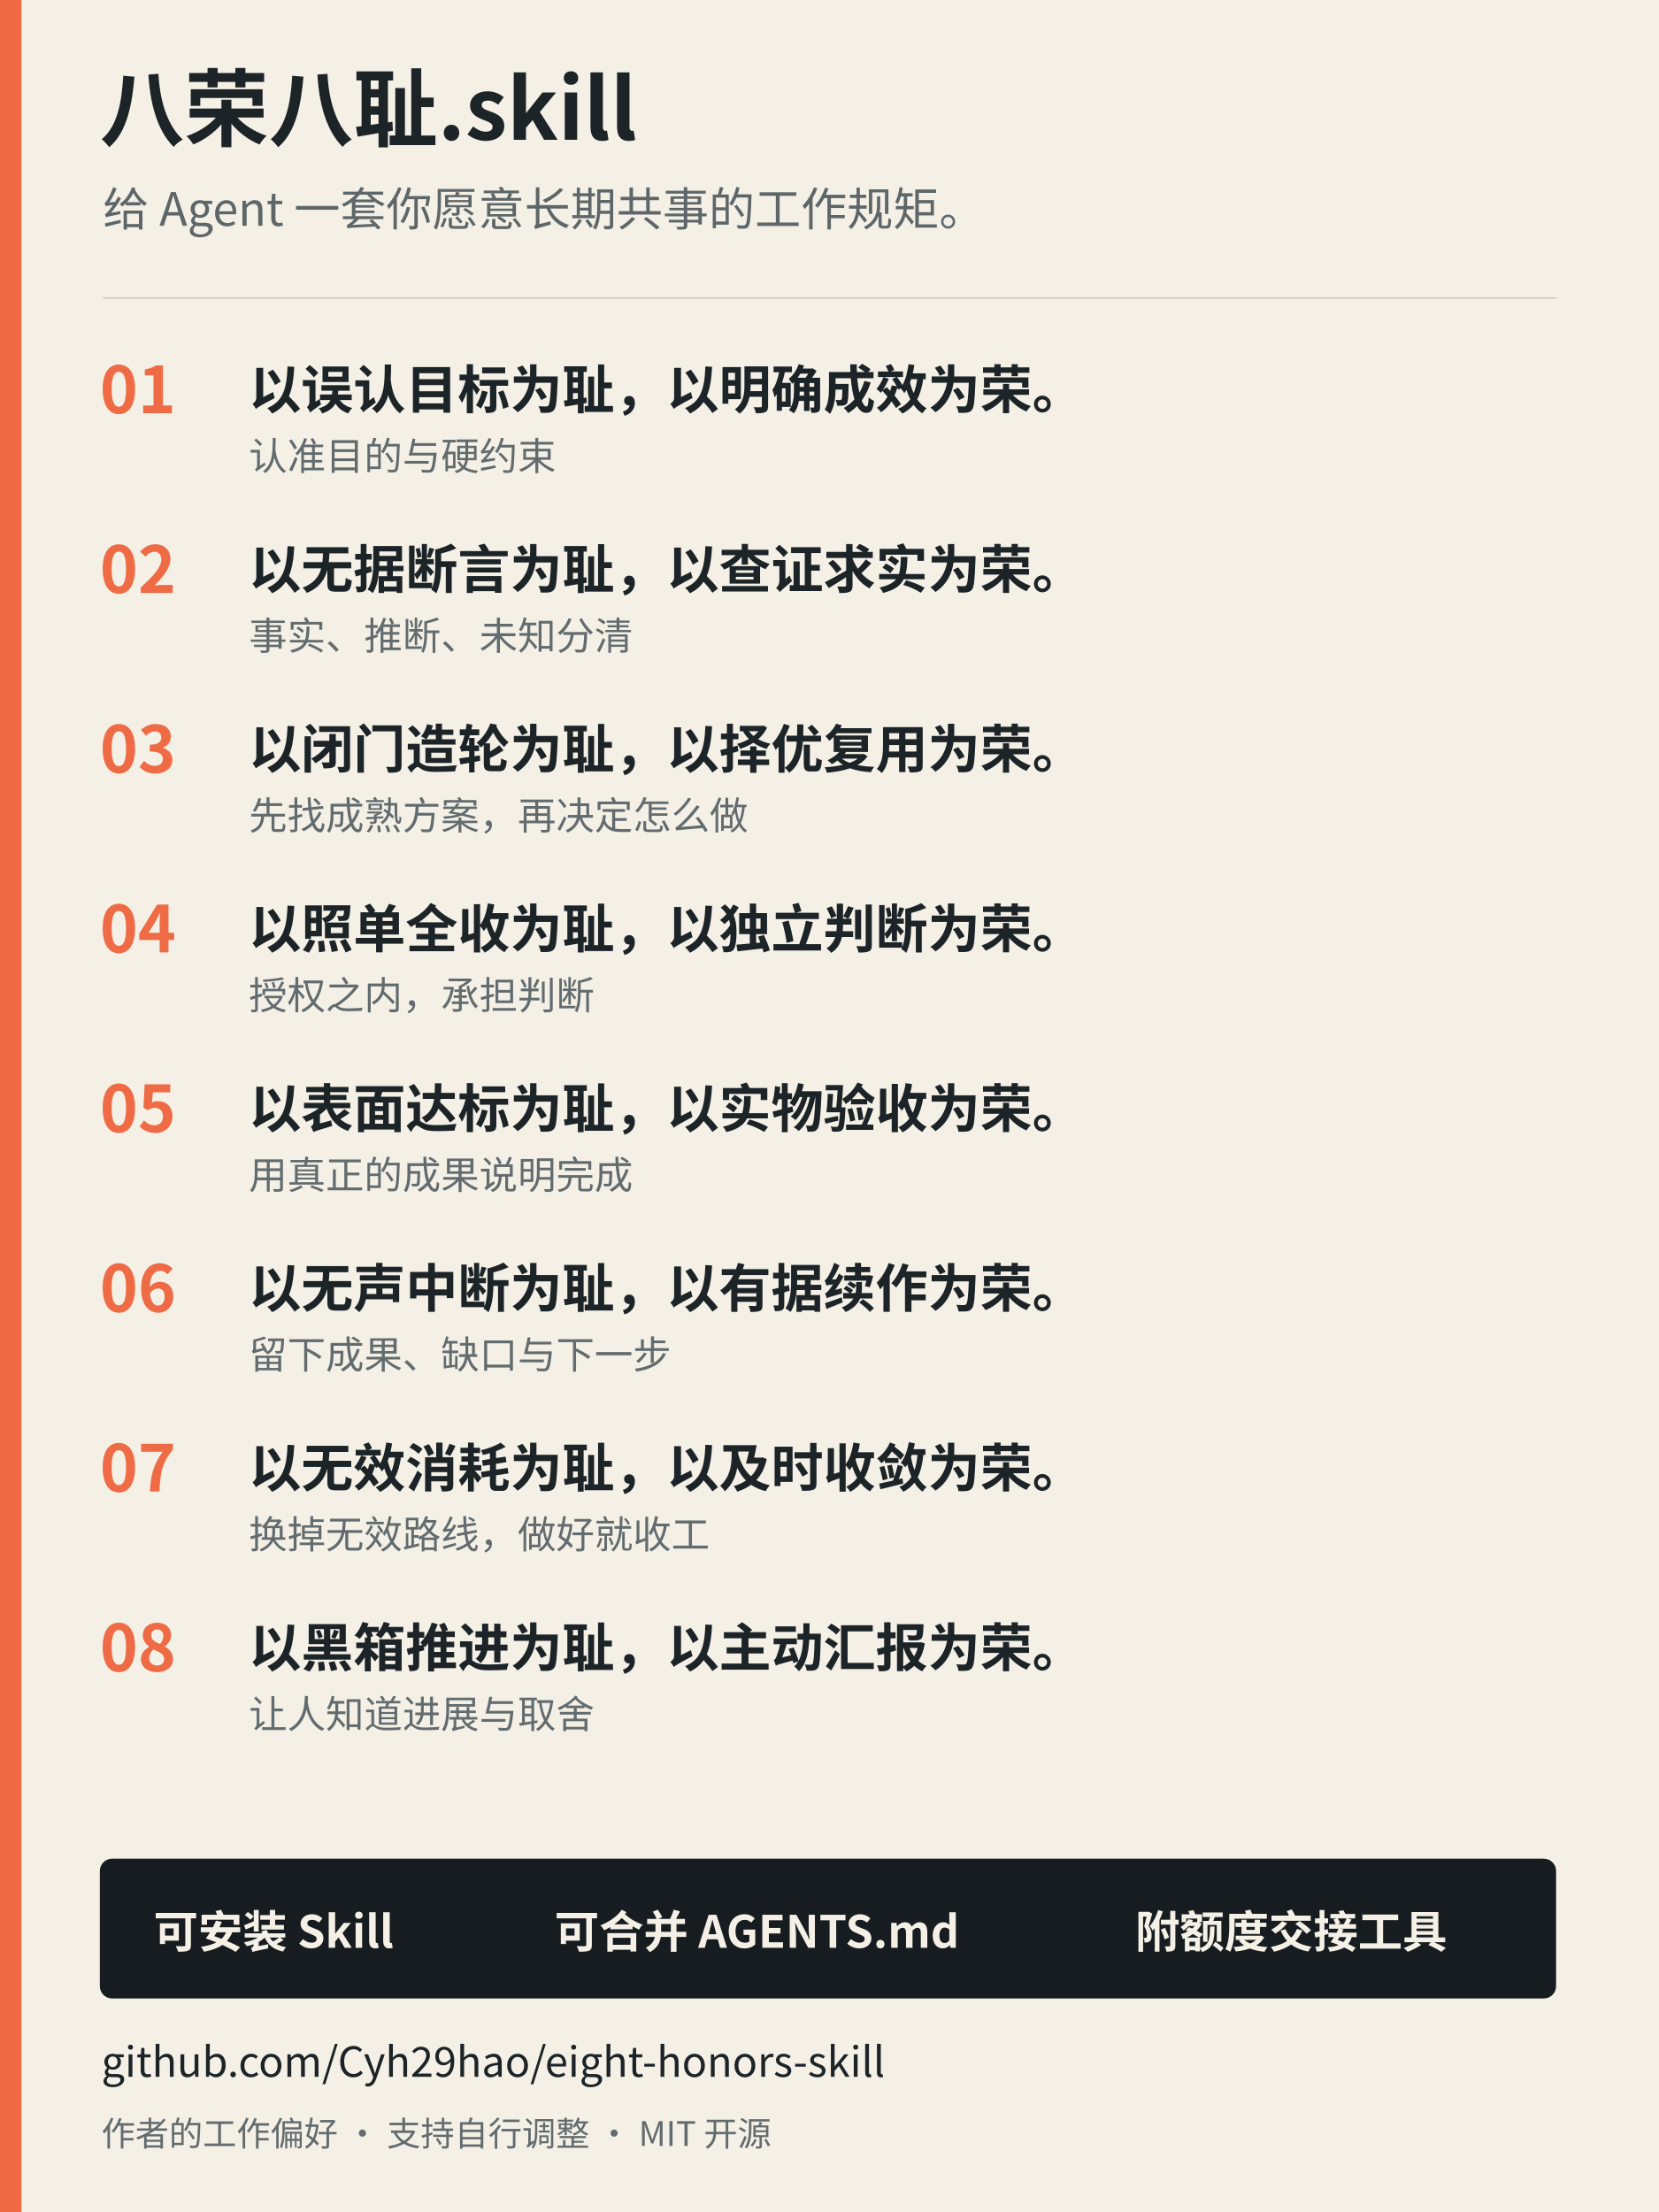
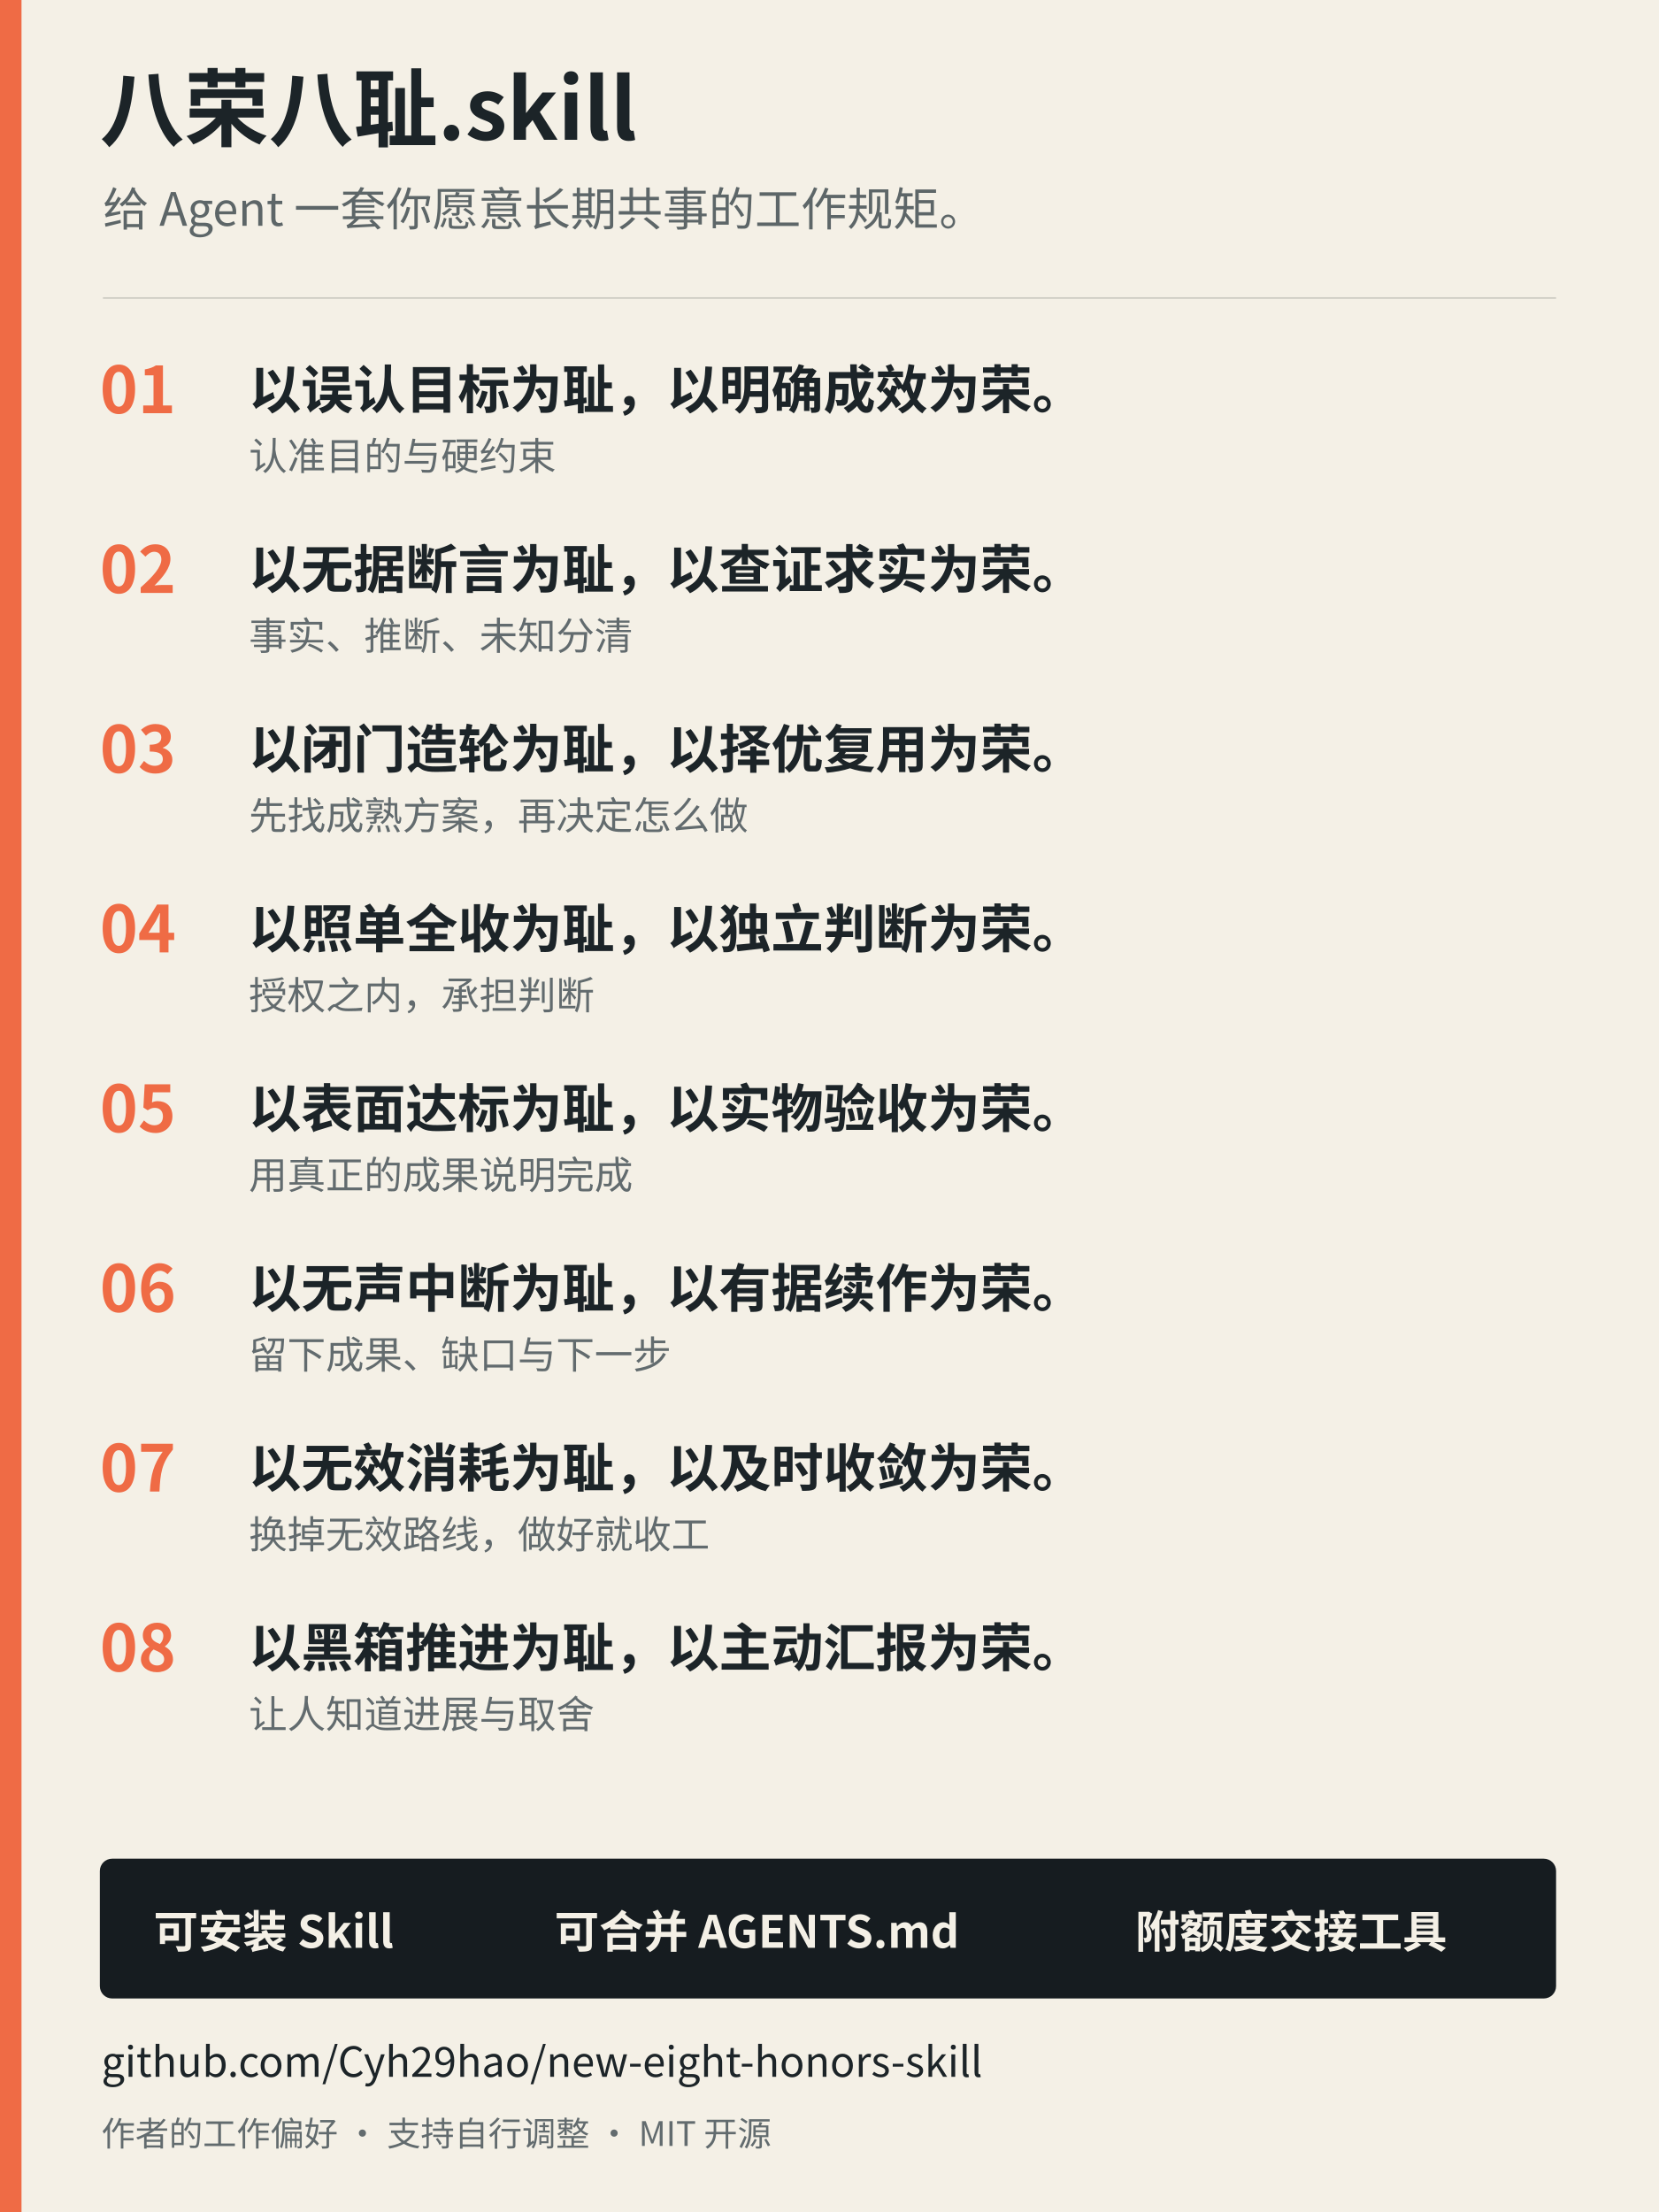
<svg xmlns="http://www.w3.org/2000/svg" width="1080" height="1440" viewBox="0 0 1080 1440" role="img">
  <rect width="1080" height="1440" fill="#f4f0e6" />
  <rect x="0" y="0" width="14" height="1440" fill="#ef6b45" />
  <text x="65" y="91" font-family="'Microsoft YaHei','PingFang SC','Noto Sans CJK SC',sans-serif" font-size="55" font-weight="800" fill="#1c2428">八荣八耻.skill</text>
  <text x="67" y="147" font-family="'Microsoft YaHei','PingFang SC','Noto Sans CJK SC',sans-serif" font-size="30" font-weight="400" fill="#5d6668">给 Agent 一套你愿意长期共事的工作规矩。</text>
  <line x1="67" y1="194" x2="1013" y2="194" stroke="#cbc9c1" />
  <text x="65" y="269" font-family="'Microsoft YaHei','PingFang SC','Noto Sans CJK SC',sans-serif" font-size="42" font-weight="700" fill="#ef6b45">01</text>
  <text x="162" y="266" font-family="'Microsoft YaHei','PingFang SC','Noto Sans CJK SC',sans-serif" font-size="34" font-weight="700" fill="#1c2428">以误认目标为耻，以明确成效为荣。</text>
  <text x="162" y="306" font-family="'Microsoft YaHei','PingFang SC','Noto Sans CJK SC',sans-serif" font-size="25" font-weight="400" fill="#626b6e">认准目的与硬约束</text>
  <text x="65" y="386" font-family="'Microsoft YaHei','PingFang SC','Noto Sans CJK SC',sans-serif" font-size="42" font-weight="700" fill="#ef6b45">02</text>
  <text x="162" y="383" font-family="'Microsoft YaHei','PingFang SC','Noto Sans CJK SC',sans-serif" font-size="34" font-weight="700" fill="#1c2428">以无据断言为耻，以查证求实为荣。</text>
  <text x="162" y="423" font-family="'Microsoft YaHei','PingFang SC','Noto Sans CJK SC',sans-serif" font-size="25" font-weight="400" fill="#626b6e">事实、推断、未知分清</text>
  <text x="65" y="503" font-family="'Microsoft YaHei','PingFang SC','Noto Sans CJK SC',sans-serif" font-size="42" font-weight="700" fill="#ef6b45">03</text>
  <text x="162" y="500" font-family="'Microsoft YaHei','PingFang SC','Noto Sans CJK SC',sans-serif" font-size="34" font-weight="700" fill="#1c2428">以闭门造轮为耻，以择优复用为荣。</text>
  <text x="162" y="540" font-family="'Microsoft YaHei','PingFang SC','Noto Sans CJK SC',sans-serif" font-size="25" font-weight="400" fill="#626b6e">先找成熟方案，再决定怎么做</text>
  <text x="65" y="620" font-family="'Microsoft YaHei','PingFang SC','Noto Sans CJK SC',sans-serif" font-size="42" font-weight="700" fill="#ef6b45">04</text>
  <text x="162" y="617" font-family="'Microsoft YaHei','PingFang SC','Noto Sans CJK SC',sans-serif" font-size="34" font-weight="700" fill="#1c2428">以照单全收为耻，以独立判断为荣。</text>
  <text x="162" y="657" font-family="'Microsoft YaHei','PingFang SC','Noto Sans CJK SC',sans-serif" font-size="25" font-weight="400" fill="#626b6e">授权之内，承担判断</text>
  <text x="65" y="737" font-family="'Microsoft YaHei','PingFang SC','Noto Sans CJK SC',sans-serif" font-size="42" font-weight="700" fill="#ef6b45">05</text>
  <text x="162" y="734" font-family="'Microsoft YaHei','PingFang SC','Noto Sans CJK SC',sans-serif" font-size="34" font-weight="700" fill="#1c2428">以表面达标为耻，以实物验收为荣。</text>
  <text x="162" y="774" font-family="'Microsoft YaHei','PingFang SC','Noto Sans CJK SC',sans-serif" font-size="25" font-weight="400" fill="#626b6e">用真正的成果说明完成</text>
  <text x="65" y="854" font-family="'Microsoft YaHei','PingFang SC','Noto Sans CJK SC',sans-serif" font-size="42" font-weight="700" fill="#ef6b45">06</text>
  <text x="162" y="851" font-family="'Microsoft YaHei','PingFang SC','Noto Sans CJK SC',sans-serif" font-size="34" font-weight="700" fill="#1c2428">以无声中断为耻，以有据续作为荣。</text>
  <text x="162" y="891" font-family="'Microsoft YaHei','PingFang SC','Noto Sans CJK SC',sans-serif" font-size="25" font-weight="400" fill="#626b6e">留下成果、缺口与下一步</text>
  <text x="65" y="971" font-family="'Microsoft YaHei','PingFang SC','Noto Sans CJK SC',sans-serif" font-size="42" font-weight="700" fill="#ef6b45">07</text>
  <text x="162" y="968" font-family="'Microsoft YaHei','PingFang SC','Noto Sans CJK SC',sans-serif" font-size="34" font-weight="700" fill="#1c2428">以无效消耗为耻，以及时收敛为荣。</text>
  <text x="162" y="1008" font-family="'Microsoft YaHei','PingFang SC','Noto Sans CJK SC',sans-serif" font-size="25" font-weight="400" fill="#626b6e">换掉无效路线，做好就收工</text>
  <text x="65" y="1088" font-family="'Microsoft YaHei','PingFang SC','Noto Sans CJK SC',sans-serif" font-size="42" font-weight="700" fill="#ef6b45">08</text>
  <text x="162" y="1085" font-family="'Microsoft YaHei','PingFang SC','Noto Sans CJK SC',sans-serif" font-size="34" font-weight="700" fill="#1c2428">以黑箱推进为耻，以主动汇报为荣。</text>
  <text x="162" y="1125" font-family="'Microsoft YaHei','PingFang SC','Noto Sans CJK SC',sans-serif" font-size="25" font-weight="400" fill="#626b6e">让人知道进展与取舍</text>
  <rect x="65" y="1210" width="948" height="91" rx="8" fill="#161c20" />
  <text x="100" y="1268" font-family="'Microsoft YaHei','PingFang SC','Noto Sans CJK SC',sans-serif" font-size="29" font-weight="600" fill="#f4f0e6">可安装 Skill</text>
  <text x="361" y="1268" font-family="'Microsoft YaHei','PingFang SC','Noto Sans CJK SC',sans-serif" font-size="29" font-weight="600" fill="#f4f0e6">可合并 AGENTS.md</text>
  <text x="739" y="1268" font-family="'Microsoft YaHei','PingFang SC','Noto Sans CJK SC',sans-serif" font-size="29" font-weight="600" fill="#f4f0e6">附额度交接工具</text>
-   <text x="66" y="1352" font-family="'Microsoft YaHei','PingFang SC','Noto Sans CJK SC',sans-serif" font-size="27" font-weight="500" fill="#1c2428">github.com/Cyh29hao/eight-honors-skill</text>
+   <text x="66" y="1352" font-family="'Microsoft YaHei','PingFang SC','Noto Sans CJK SC',sans-serif" font-size="27" font-weight="500" fill="#1c2428">github.com/Cyh29hao/new-eight-honors-skill</text>
  <text x="66" y="1397" font-family="'Microsoft YaHei','PingFang SC','Noto Sans CJK SC',sans-serif" font-size="22" font-weight="400" fill="#626b6e">作者的工作偏好 · 支持自行调整 · MIT 开源</text>
</svg>
